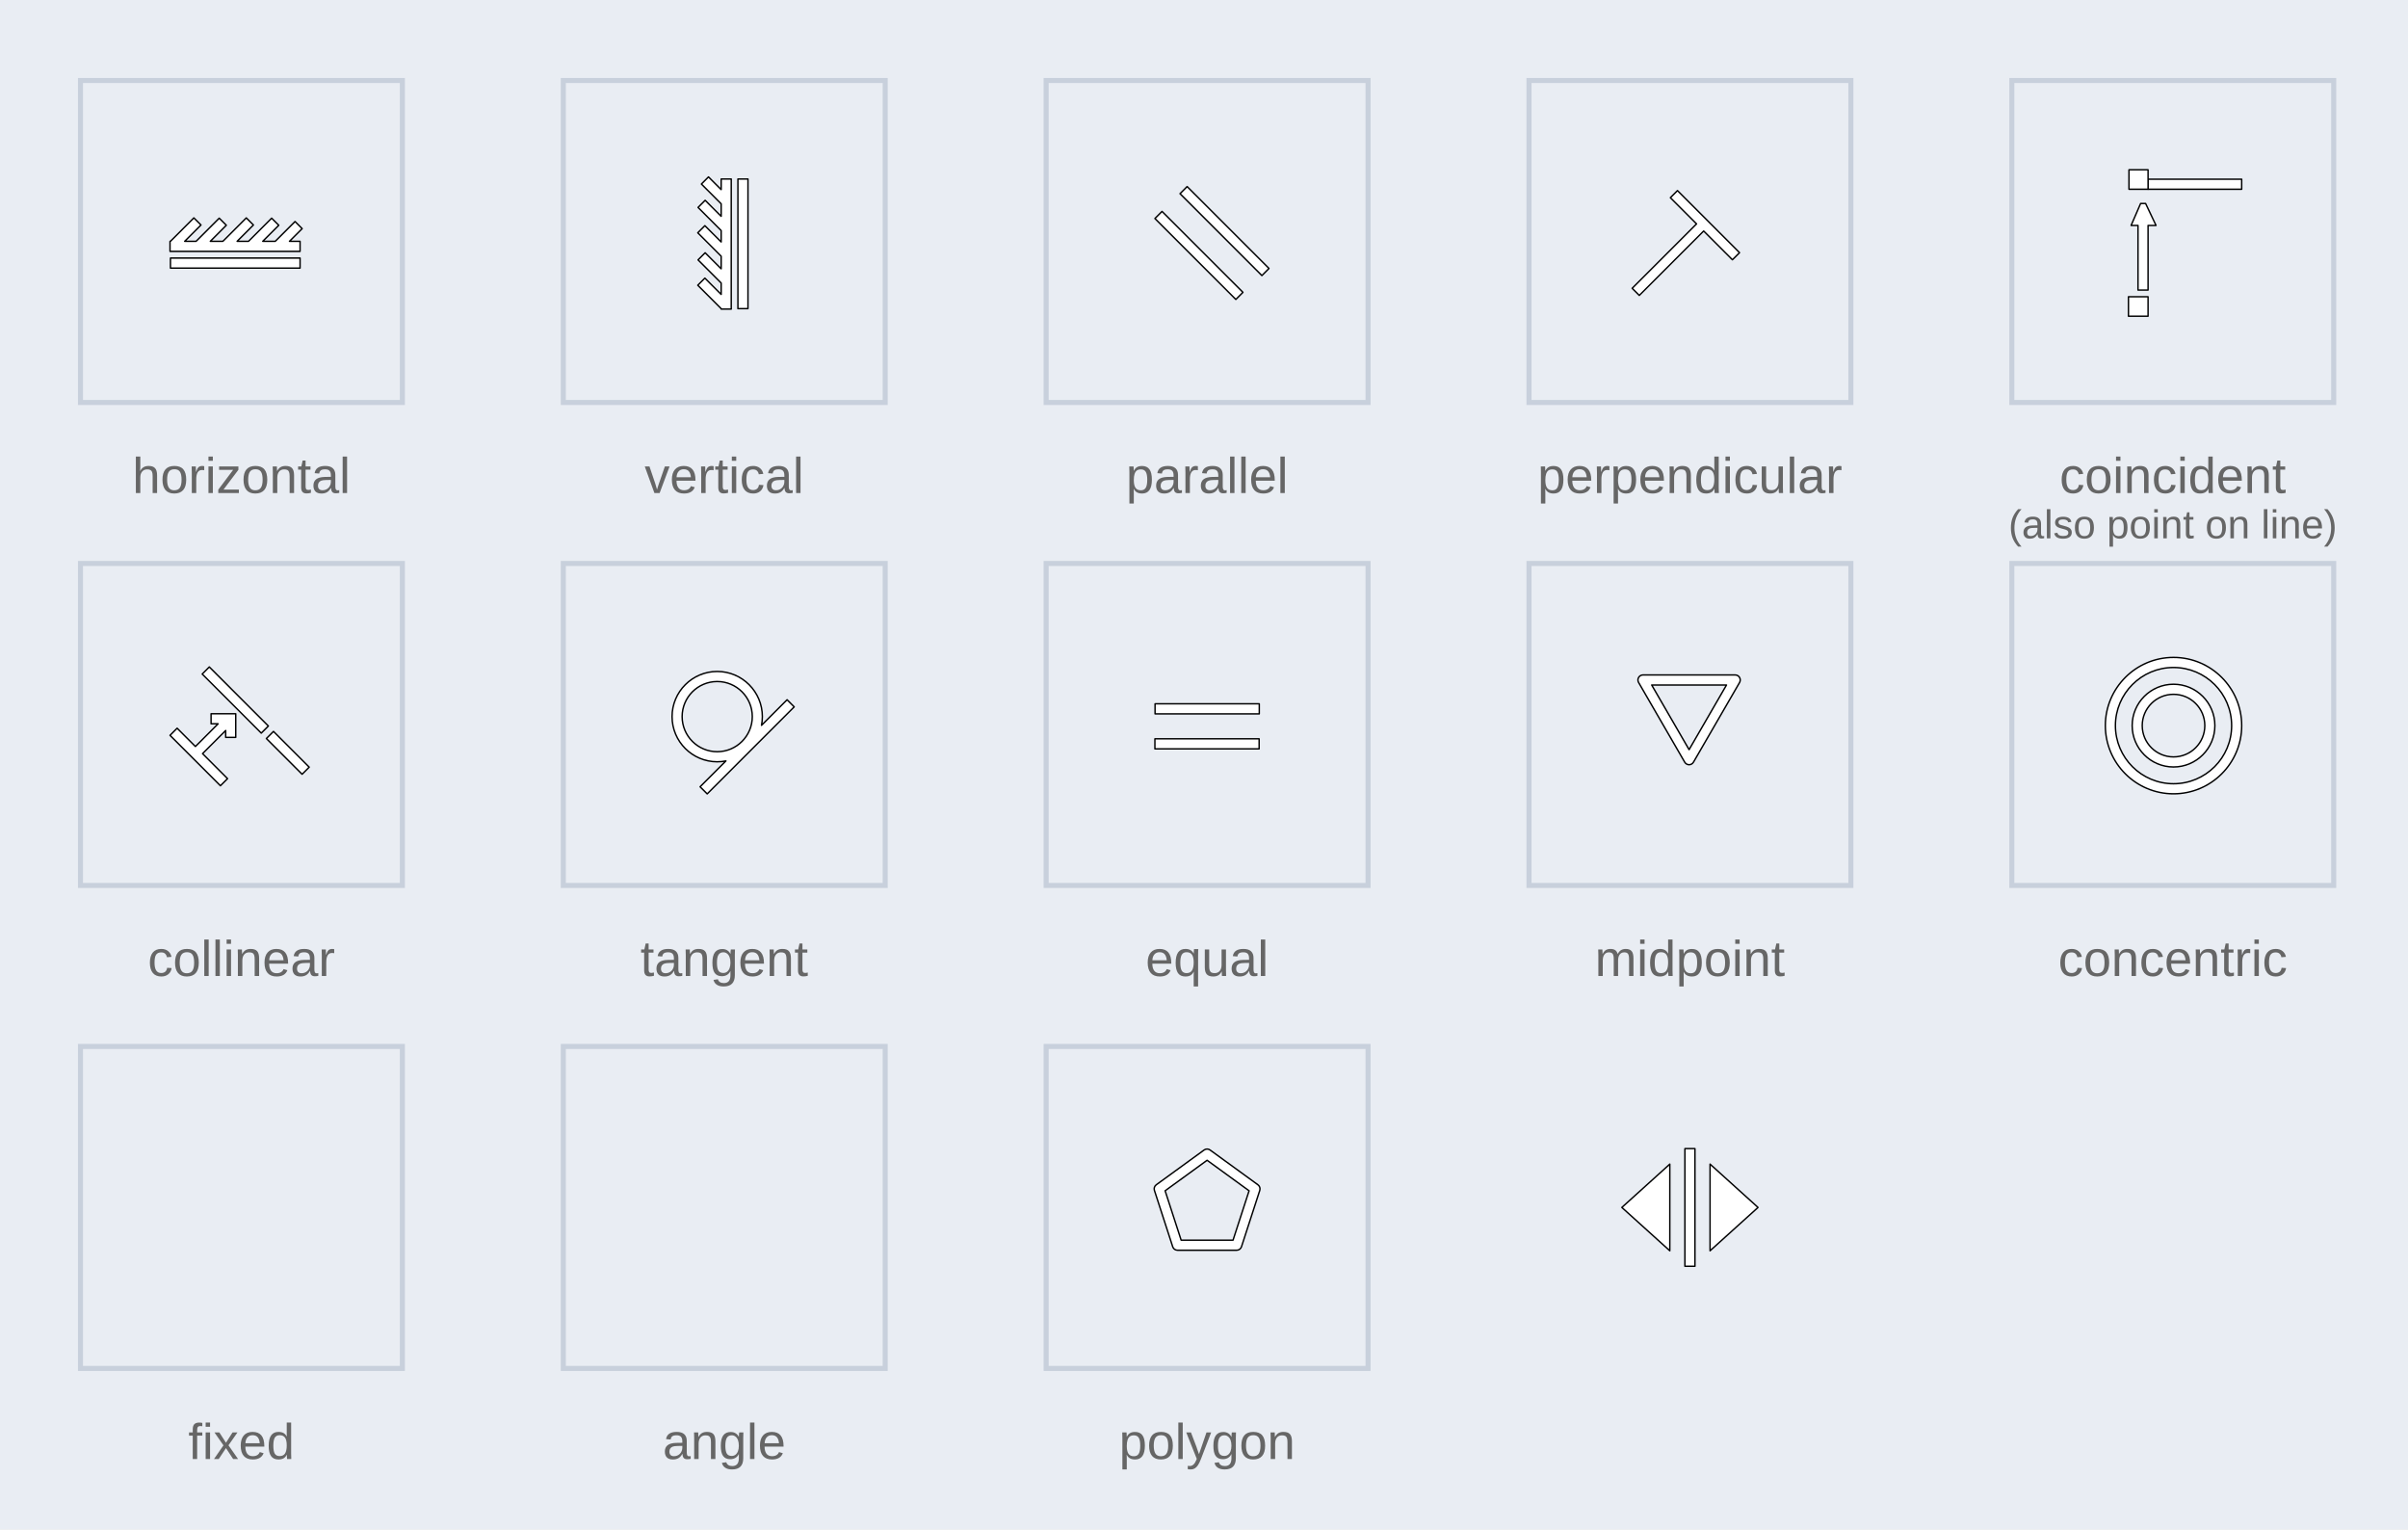
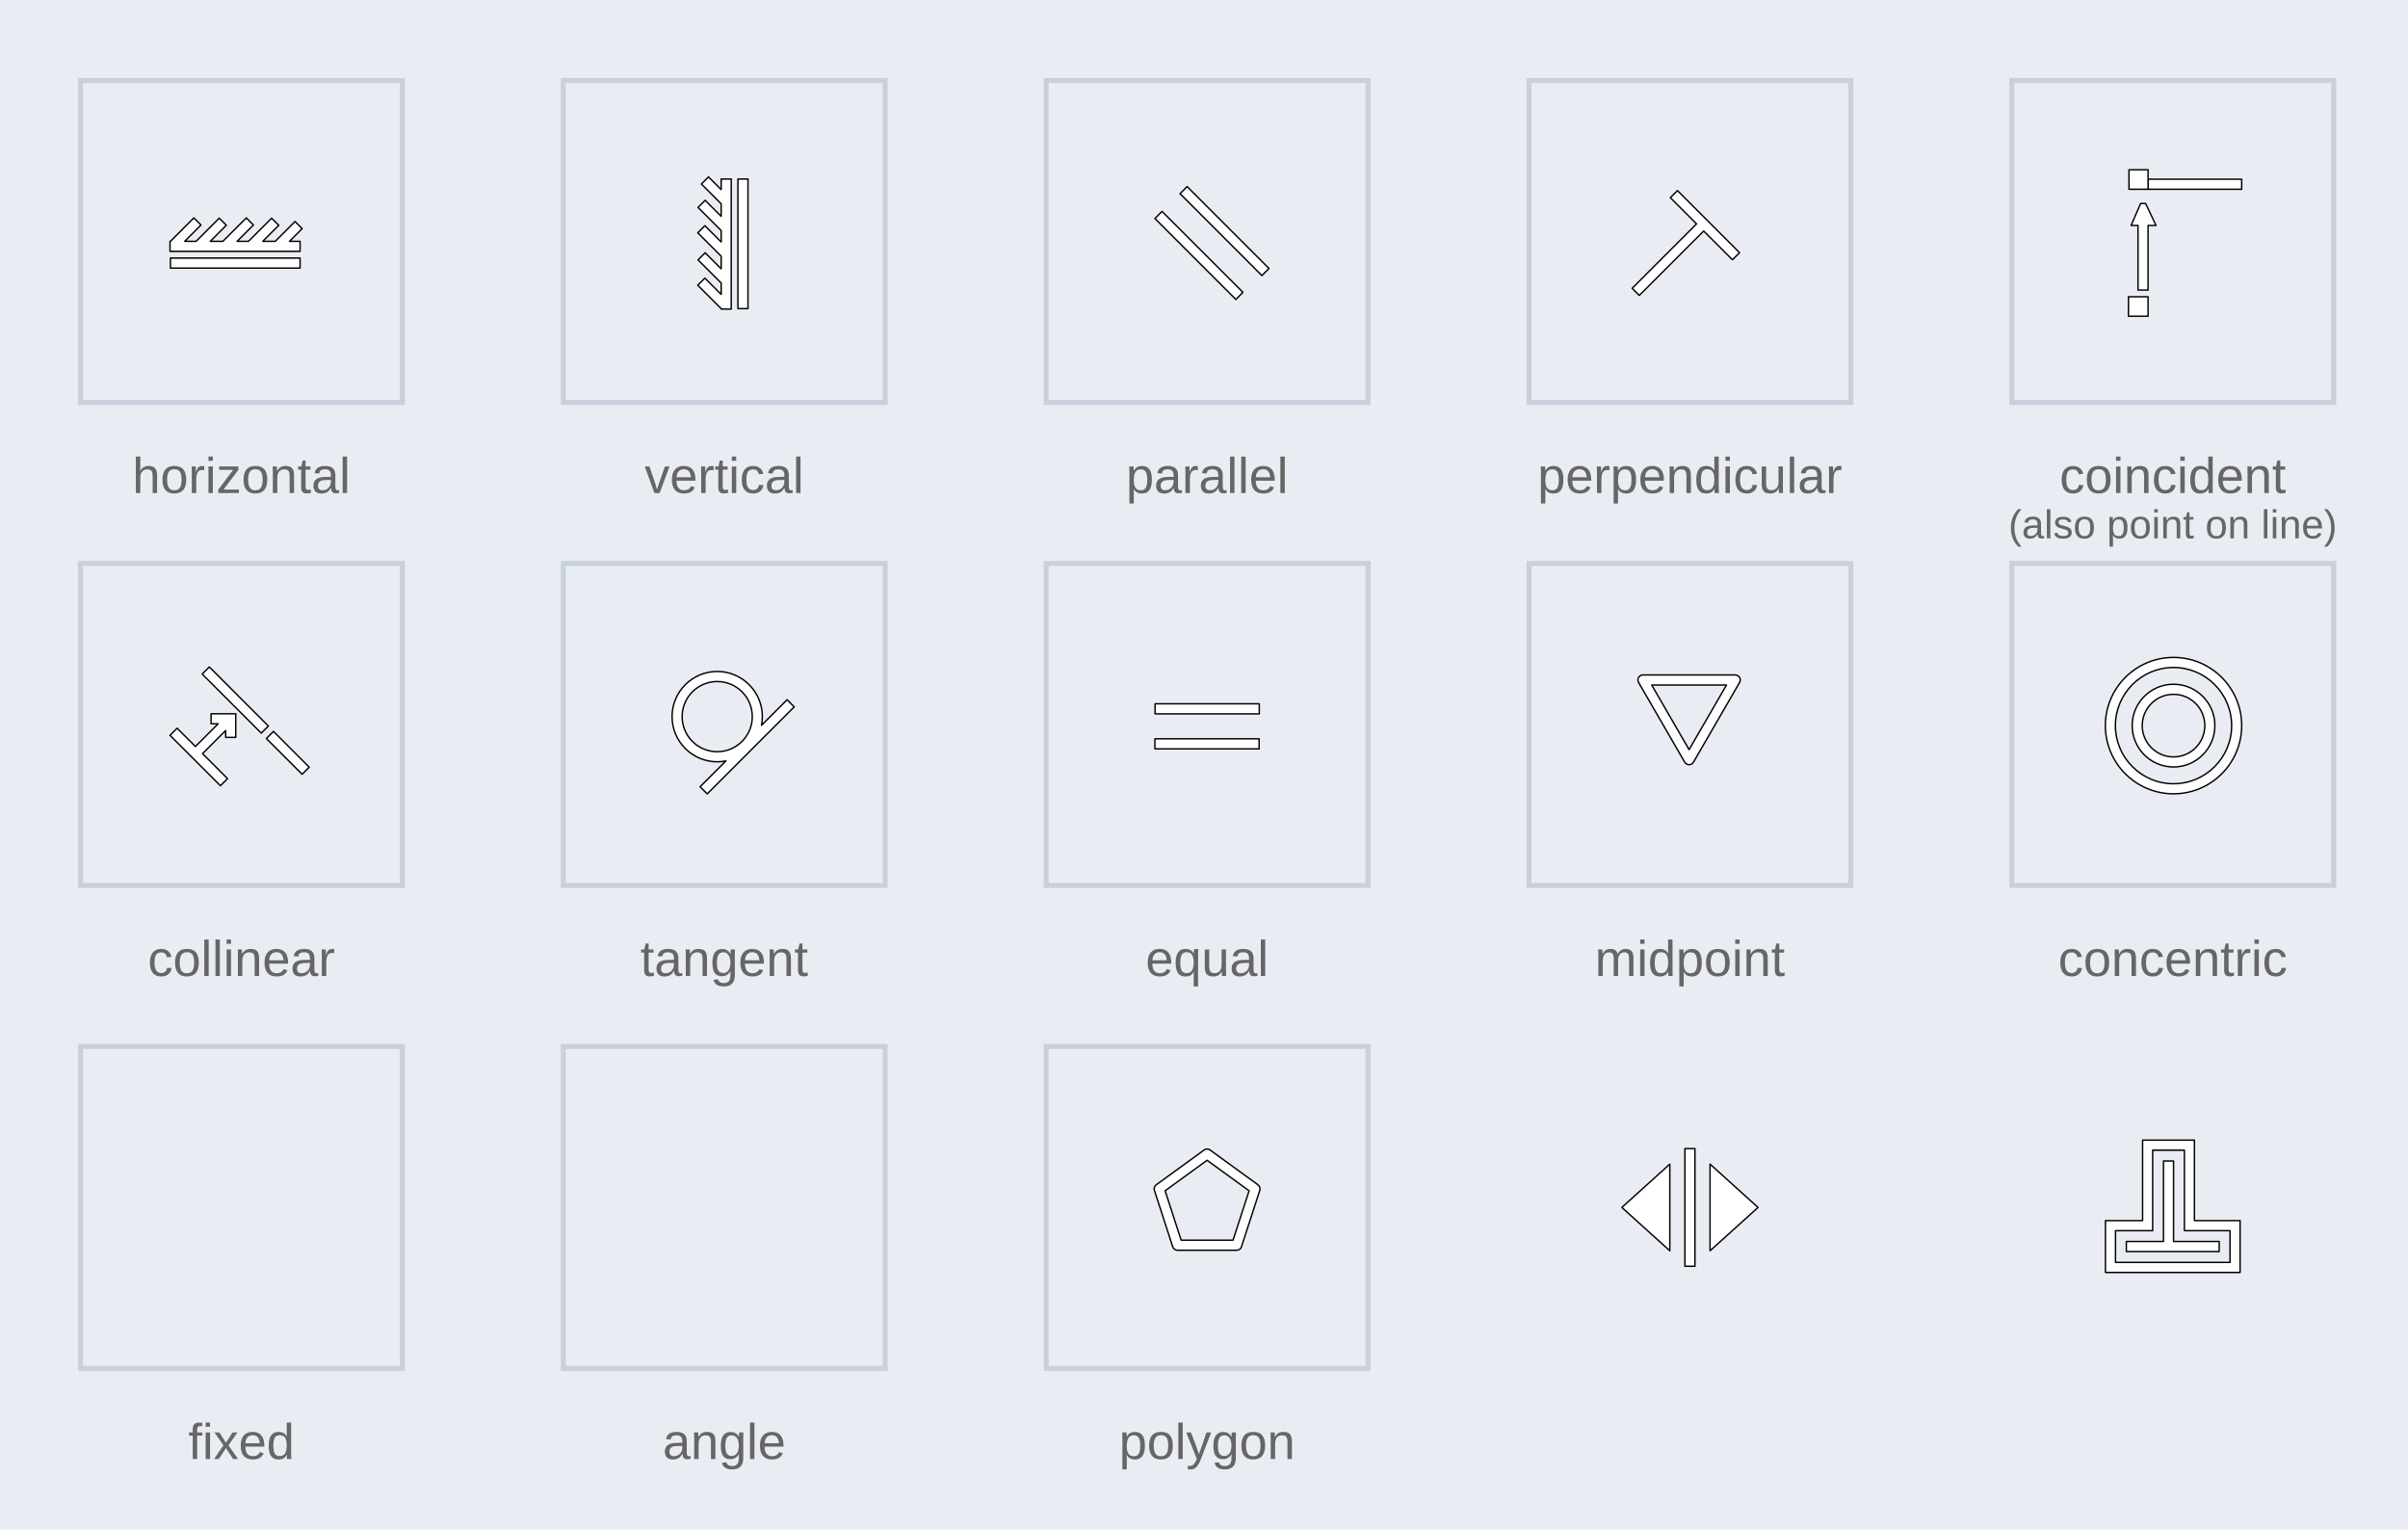
<svg xmlns="http://www.w3.org/2000/svg" width="100%" height="100%" viewBox="0 0 778 494" version="1.1" xml:space="preserve" style="fill-rule:evenodd;clip-rule:evenodd;">
  <g id="guides">
    <rect x="-0" y="0" width="780" height="494" style="fill:rgb(233,237,243);" />
    <rect x="26" y="26" width="104" height="104" style="fill:none;stroke:rgb(200,208,220);stroke-width:1.63px;" />
    <rect x="182" y="26" width="104" height="104" style="fill:none;stroke:rgb(200,208,220);stroke-width:1.63px;" />
    <rect x="338" y="26" width="104" height="104" style="fill:none;stroke:rgb(200,208,220);stroke-width:1.63px;" />
    <rect x="494" y="26" width="104" height="104" style="fill:none;stroke:rgb(200,208,220);stroke-width:1.63px;" />
    <rect x="650" y="26" width="104" height="104" style="fill:none;stroke:rgb(200,208,220);stroke-width:1.63px;" />
    <rect x="26" y="182" width="104" height="104" style="fill:none;stroke:rgb(200,208,220);stroke-width:1.63px;" />
    <rect x="182" y="182" width="104" height="104" style="fill:none;stroke:rgb(200,208,220);stroke-width:1.63px;" />
    <rect x="338" y="182" width="104" height="104" style="fill:none;stroke:rgb(200,208,220);stroke-width:1.63px;" />
    <rect x="494" y="182" width="104" height="104" style="fill:none;stroke:rgb(200,208,220);stroke-width:1.63px;" />
    <rect x="650" y="182" width="104" height="104" style="fill:none;stroke:rgb(200,208,220);stroke-width:1.63px;" />
    <rect x="26" y="338" width="104" height="104" style="fill:none;stroke:rgb(200,208,220);stroke-width:1.63px;" />
    <rect x="182" y="338" width="104" height="104" style="fill:none;stroke:rgb(200,208,220);stroke-width:1.63px;" />
    <rect x="338" y="338" width="104" height="104" style="fill:none;stroke:rgb(200,208,220);stroke-width:1.63px;" />
  </g>
  <g id="glyph-polygon">
    <path d="M390.955,371.441L406.429,382.684C406.999,383.098 407.237,383.831 407.02,384.501L401.107,402.701C400.889,403.37 400.265,403.824 399.561,403.824L380.439,403.824C379.735,403.824 379.111,403.37 378.893,402.701L372.98,384.501C372.763,383.831 373.001,383.098 373.571,382.684L389.045,371.441C389.614,371.027 390.386,371.027 390.955,371.441ZM390,374.764L376.436,384.619L381.619,400.574L398.381,400.574L403.564,384.619L390,374.764Z" style="fill:white;stroke:black;stroke-width:0.46px;stroke-linejoin:round;stroke-miterlimit:2;" />
  </g>
  <g id="labels">
    <g>
      <text x="42.77px" y="159.25px" style="font-family:'ArialMT', 'Arial', sans-serif;font-size:16.25px;fill:rgb(102,102,102);">horizontal</text>
    </g>
    <g>
      <text x="208.263px" y="159.25px" style="font-family:'ArialMT', 'Arial', sans-serif;font-size:16.25px;fill:rgb(102,102,102);">vertical</text>
    </g>
    <g>
      <text x="363.805px" y="159.25px" style="font-family:'ArialMT', 'Arial', sans-serif;font-size:16.25px;fill:rgb(102,102,102);">parallel</text>
    </g>
    <g>
      <text x="496.766px" y="159.25px" style="font-family:'ArialMT', 'Arial', sans-serif;font-size:16.25px;fill:rgb(102,102,102);">perpendicular</text>
    </g>
    <g>
      <g>
        <text x="665.415px" y="159.25px" style="font-family:'ArialMT', 'Arial', sans-serif;font-size:16.25px;fill:rgb(102,102,102);">coincident</text>
      </g>
      <g>
        <text x="648.885px" y="173.875px" style="font-family:'ArialMT', 'Arial', sans-serif;font-size:13px;fill:rgb(102,102,102);">(also point on line)</text>
      </g>
    </g>
    <g>
      <text x="47.742px" y="315.25px" style="font-family:'ArialMT', 'Arial', sans-serif;font-size:16.25px;fill:rgb(102,102,102);">collinear</text>
    </g>
    <g>
      <text x="206.892px" y="315.25px" style="font-family:'ArialMT', 'Arial', sans-serif;font-size:16.25px;fill:rgb(102,102,102);">tangent</text>
    </g>
    <g>
      <text x="370.12px" y="315.25px" style="font-family:'ArialMT', 'Arial', sans-serif;font-size:16.25px;fill:rgb(102,102,102);">equal</text>
    </g>
    <g>
      <text x="515.291px" y="315.25px" style="font-family:'ArialMT', 'Arial', sans-serif;font-size:16.25px;fill:rgb(102,102,102);">midpoint</text>
    </g>
    <g>
      <text x="664.969px" y="315.25px" style="font-family:'ArialMT', 'Arial', sans-serif;font-size:16.25px;fill:rgb(102,102,102);">concentric</text>
    </g>
    <g>
      <g>
        <text x="60.837px" y="471.25px" style="font-family:'ArialMT', 'Arial', sans-serif;font-size:16.25px;fill:rgb(102,102,102);">ﬁ</text>
        <text x="68.962px" y="471.25px" style="font-family:'ArialMT', 'Arial', sans-serif;font-size:16.25px;fill:rgb(102,102,102);">xed</text>
      </g>
    </g>
    <g>
      <text x="214.12px" y="471.25px" style="font-family:'ArialMT', 'Arial', sans-serif;font-size:16.25px;fill:rgb(102,102,102);">angle</text>
    </g>
    <g>
      <text x="361.54px" y="471.25px" style="font-family:'ArialMT', 'Arial', sans-serif;font-size:16.25px;fill:rgb(102,102,102);">polygon</text>
    </g>
  </g>
  <g id="glyph-horizontal">
    <path d="M90.265,81.192L54.931,81.192L54.931,77.942L55.071,77.942L62.637,70.376L64.935,72.673L59.67,77.942L63.352,77.942L70.827,70.467L73.125,72.764L67.948,77.942L72.013,77.942L79.579,70.376L81.877,72.673L76.612,77.942L80.294,77.942L87.769,70.467L90.067,72.764L84.89,77.942L88.933,77.942L95.326,71.549L97.627,73.847L93.528,77.942L96.951,77.942L96.951,81.192L90.278,81.192L90.272,81.198L90.265,81.192ZM96.951,83.35L96.951,86.6L55.074,86.6L55.074,83.35L96.951,83.35Z" style="fill:white;stroke:black;stroke-width:0.46px;stroke-linejoin:round;" />
  </g>
  <g id="glyph-vertical">
    <path d="M236.255,64.503L236.255,99.837L233.005,99.837L233.005,99.697L225.439,92.131L227.737,89.833L233.005,95.098L233.005,91.416L225.53,83.941L227.828,81.643L233.005,86.821L233.005,82.755L225.439,75.189L227.737,72.891L233.005,78.156L233.005,74.474L225.53,66.999L227.828,64.701L233.005,69.878L233.005,65.835L226.613,59.443L228.91,57.142L233.005,61.24L233.005,57.818L236.255,57.818L236.255,64.49L236.262,64.496L236.255,64.503ZM238.413,57.818L241.663,57.818L241.663,99.694L238.413,99.694L238.413,57.818Z" style="fill:white;stroke:black;stroke-width:0.46px;stroke-linejoin:round;" />
  </g>
  <g id="glyph-parallel">
    <path d="M410,86.71L407.703,89.008L381.251,62.556L383.549,60.258L410,86.71Z" style="fill:white;stroke:black;stroke-width:0.46px;stroke-linejoin:round;" />
    <path d="M401.583,94.422L399.285,96.723L373.142,70.58L375.44,68.283L401.583,94.422Z" style="fill:white;stroke:black;stroke-width:0.46px;stroke-linejoin:round;" />
  </g>
  <g id="glyph-perpendicular">
    <path d="M548.138,72.319L539.676,63.856L541.976,61.558L562.026,81.608L559.725,83.905L550.436,74.617L529.633,95.42L527.335,93.122L548.138,72.319Z" style="fill:white;stroke:black;stroke-width:0.46px;stroke-linejoin:round;" />
  </g>
  <g id="glyph-coincident">
    <path d="M690.768,72.813L690.768,93.688L694.018,93.688L694.018,72.813L696.589,72.813L693.222,65.721L691.613,65.722L688.538,72.813L690.768,72.813Z" style="fill:white;stroke:black;stroke-width:0.46px;stroke-linejoin:round;" />
    <rect x="694.011" y="57.879" width="30.254" height="3.25" style="fill:white;stroke:black;stroke-width:0.46px;stroke-linejoin:round;" />
    <rect x="687.849" y="54.837" width="6.169" height="6.292" style="fill:white;stroke:black;stroke-width:0.46px;stroke-linejoin:round;" />
    <rect x="687.68" y="95.849" width="6.338" height="6.292" style="fill:white;stroke:black;stroke-width:0.46px;stroke-linejoin:round;" />
  </g>
  <g id="glyph-collinear">
    <path d="M97.604,250.084L99.902,247.787L88.361,236.243L86.06,238.54L97.604,250.084Z" style="fill:white;stroke:black;stroke-width:0.46px;stroke-linejoin:round;" />
    <path d="M84.409,236.798L86.707,234.501L67.626,215.42L65.328,217.718L84.409,236.798Z" style="fill:white;stroke:black;stroke-width:0.46px;stroke-linejoin:round;" />
    <path d="M70.476,233.782L63.138,241.121L57.229,235.212L54.931,237.51L71.214,253.793L73.512,251.495L65.435,243.419L72.914,235.944L72.914,238.176L76.164,238.176L76.164,230.532L68.198,230.532L68.198,233.782L70.476,233.782Z" style="fill:white;stroke:black;stroke-width:0.46px;stroke-linejoin:round;" />
  </g>
  <g id="glyph-tangent">
    <path d="M234.539,245.778C233.626,245.957 232.687,246.051 231.725,246.051C223.675,246.051 217.139,239.515 217.139,231.465C217.139,223.415 223.675,216.879 231.725,216.879C239.775,216.879 246.311,223.415 246.311,231.465C246.311,232.427 246.217,233.37 246.038,234.28L254.303,226.015L256.6,228.313L228.488,256.425L226.19,254.127L234.539,245.778ZM243.061,231.465C243.061,225.209 237.981,220.129 231.725,220.129C225.469,220.129 220.389,225.209 220.389,231.465C220.389,237.721 225.469,242.801 231.725,242.801C237.981,242.801 243.061,237.721 243.061,231.465Z" style="fill:white;stroke:black;stroke-width:0.46px;stroke-linejoin:round;" />
  </g>
  <g id="glyph-equal">
    <rect x="373.188" y="227.328" width="33.673" height="3.25" style="fill:white;stroke:black;stroke-width:0.46px;stroke-linejoin:round;" />
    <rect x="373.139" y="238.635" width="33.673" height="3.25" style="fill:white;stroke:black;stroke-width:0.46px;stroke-linejoin:round;" />
  </g>
  <g id="glyph-midpoint">
    <path d="M544.32,246.191L529.418,220.448C529.126,219.944 529.126,219.323 529.415,218.823C529.708,218.316 530.244,218.007 530.822,218.007L560.631,218.007C561.213,218.007 561.749,218.316 562.039,218.823C562.328,219.323 562.328,219.944 562.039,220.448L547.134,246.191C546.845,246.691 546.309,247 545.727,247C545.149,247 544.612,246.691 544.32,246.191ZM545.727,242.132L557.814,221.257L533.643,221.257L545.727,242.132Z" style="fill:white;stroke:black;stroke-width:0.46px;stroke-linejoin:round;" />
  </g>
  <g id="glyph-concentric">
    <path d="M702.244,212.345C714.399,212.345 724.269,222.216 724.269,234.371C724.269,246.526 714.399,256.396 702.244,256.396C690.089,256.396 680.218,246.526 680.218,234.371C680.218,222.216 690.089,212.345 702.244,212.345ZM702.244,215.595C691.883,215.595 683.468,224.01 683.468,234.371C683.468,244.732 691.883,253.146 702.244,253.146C712.605,253.146 721.019,244.732 721.019,234.371C721.019,224.01 712.605,215.595 702.244,215.595Z" style="fill:white;stroke:black;stroke-width:0.46px;stroke-linejoin:round;" />
    <path d="M702.244,221.01C709.618,221.01 715.604,226.996 715.604,234.371C715.604,241.745 709.618,247.731 702.244,247.731C694.869,247.731 688.883,241.745 688.883,234.371C688.883,226.996 694.869,221.01 702.244,221.01ZM702.244,224.26C696.663,224.26 692.133,228.79 692.133,234.371C692.133,239.951 696.663,244.481 702.244,244.481C707.824,244.481 712.354,239.951 712.354,234.371C712.354,228.79 707.824,224.26 702.244,224.26Z" style="fill:white;stroke:black;stroke-width:0.46px;stroke-linejoin:round;" />
  </g>
  <g id="glyph-symmetric">
    <rect x="544.375" y="371" width="3.25" height="38" style="fill:white;stroke:black;stroke-width:0.46px;stroke-linejoin:round;" />
    <path d="M539.5,376L539.5,404L524,390L539.5,376Z" style="fill:white;stroke:black;stroke-width:0.46px;stroke-linejoin:round;" />
    <path d="M552.5,376L552.5,404L568,390L552.5,376Z" style="fill:white;stroke:black;stroke-width:0.46px;stroke-linejoin:round;" />
  </g>
+   <g id="glyph-offset">
+     <path d="M692.25,368.25L709,368.25L709,394.25L723.75,394.25L723.75,411L680.25,411L680.25,394.25L692.25,394.25ZM695.5,397.5L683.5,397.5L683.5,407.75L720.5,407.75L720.5,397.5L705.75,397.5L705.75,371.5L695.5,371.5Z" style="fill:white;stroke:black;stroke-width:0.46px;stroke-linejoin:round;" />
+     <path d="M699,375L702.25,375L702.25,401L717,401L717,404.25L687,404.25L687,401L699,401Z" style="fill:white;stroke:black;stroke-width:0.46px;stroke-linejoin:round;" />
+   </g>
</svg>
